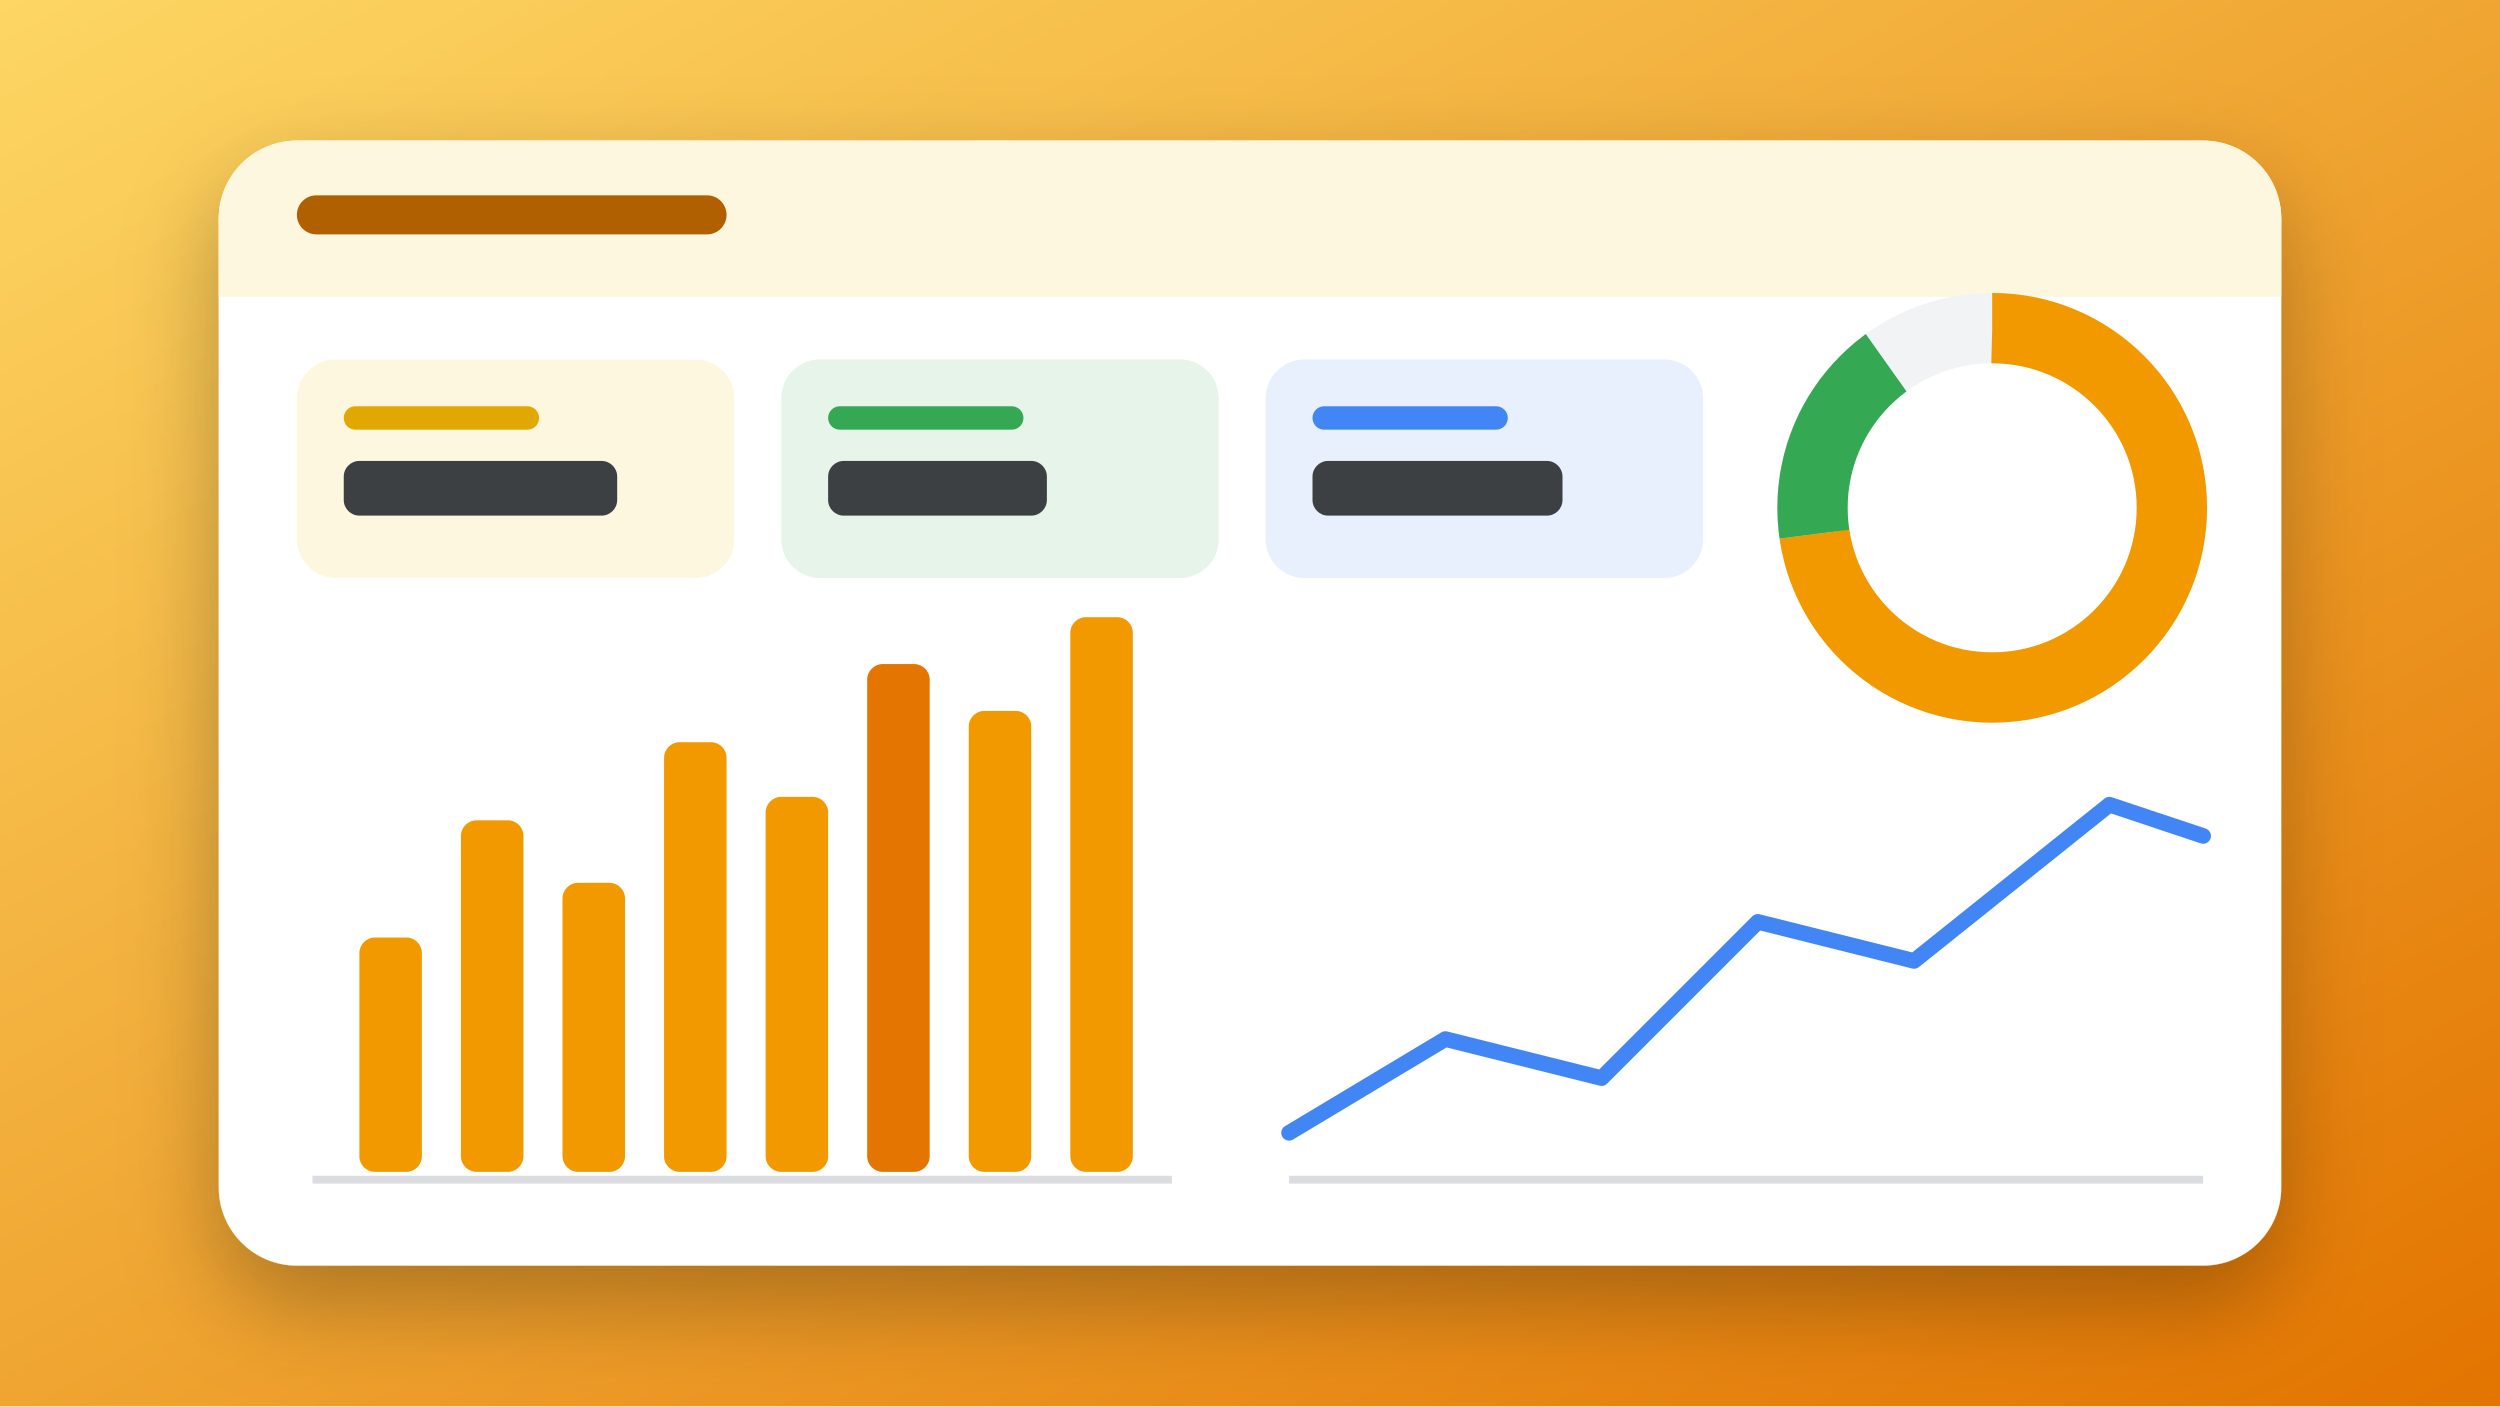
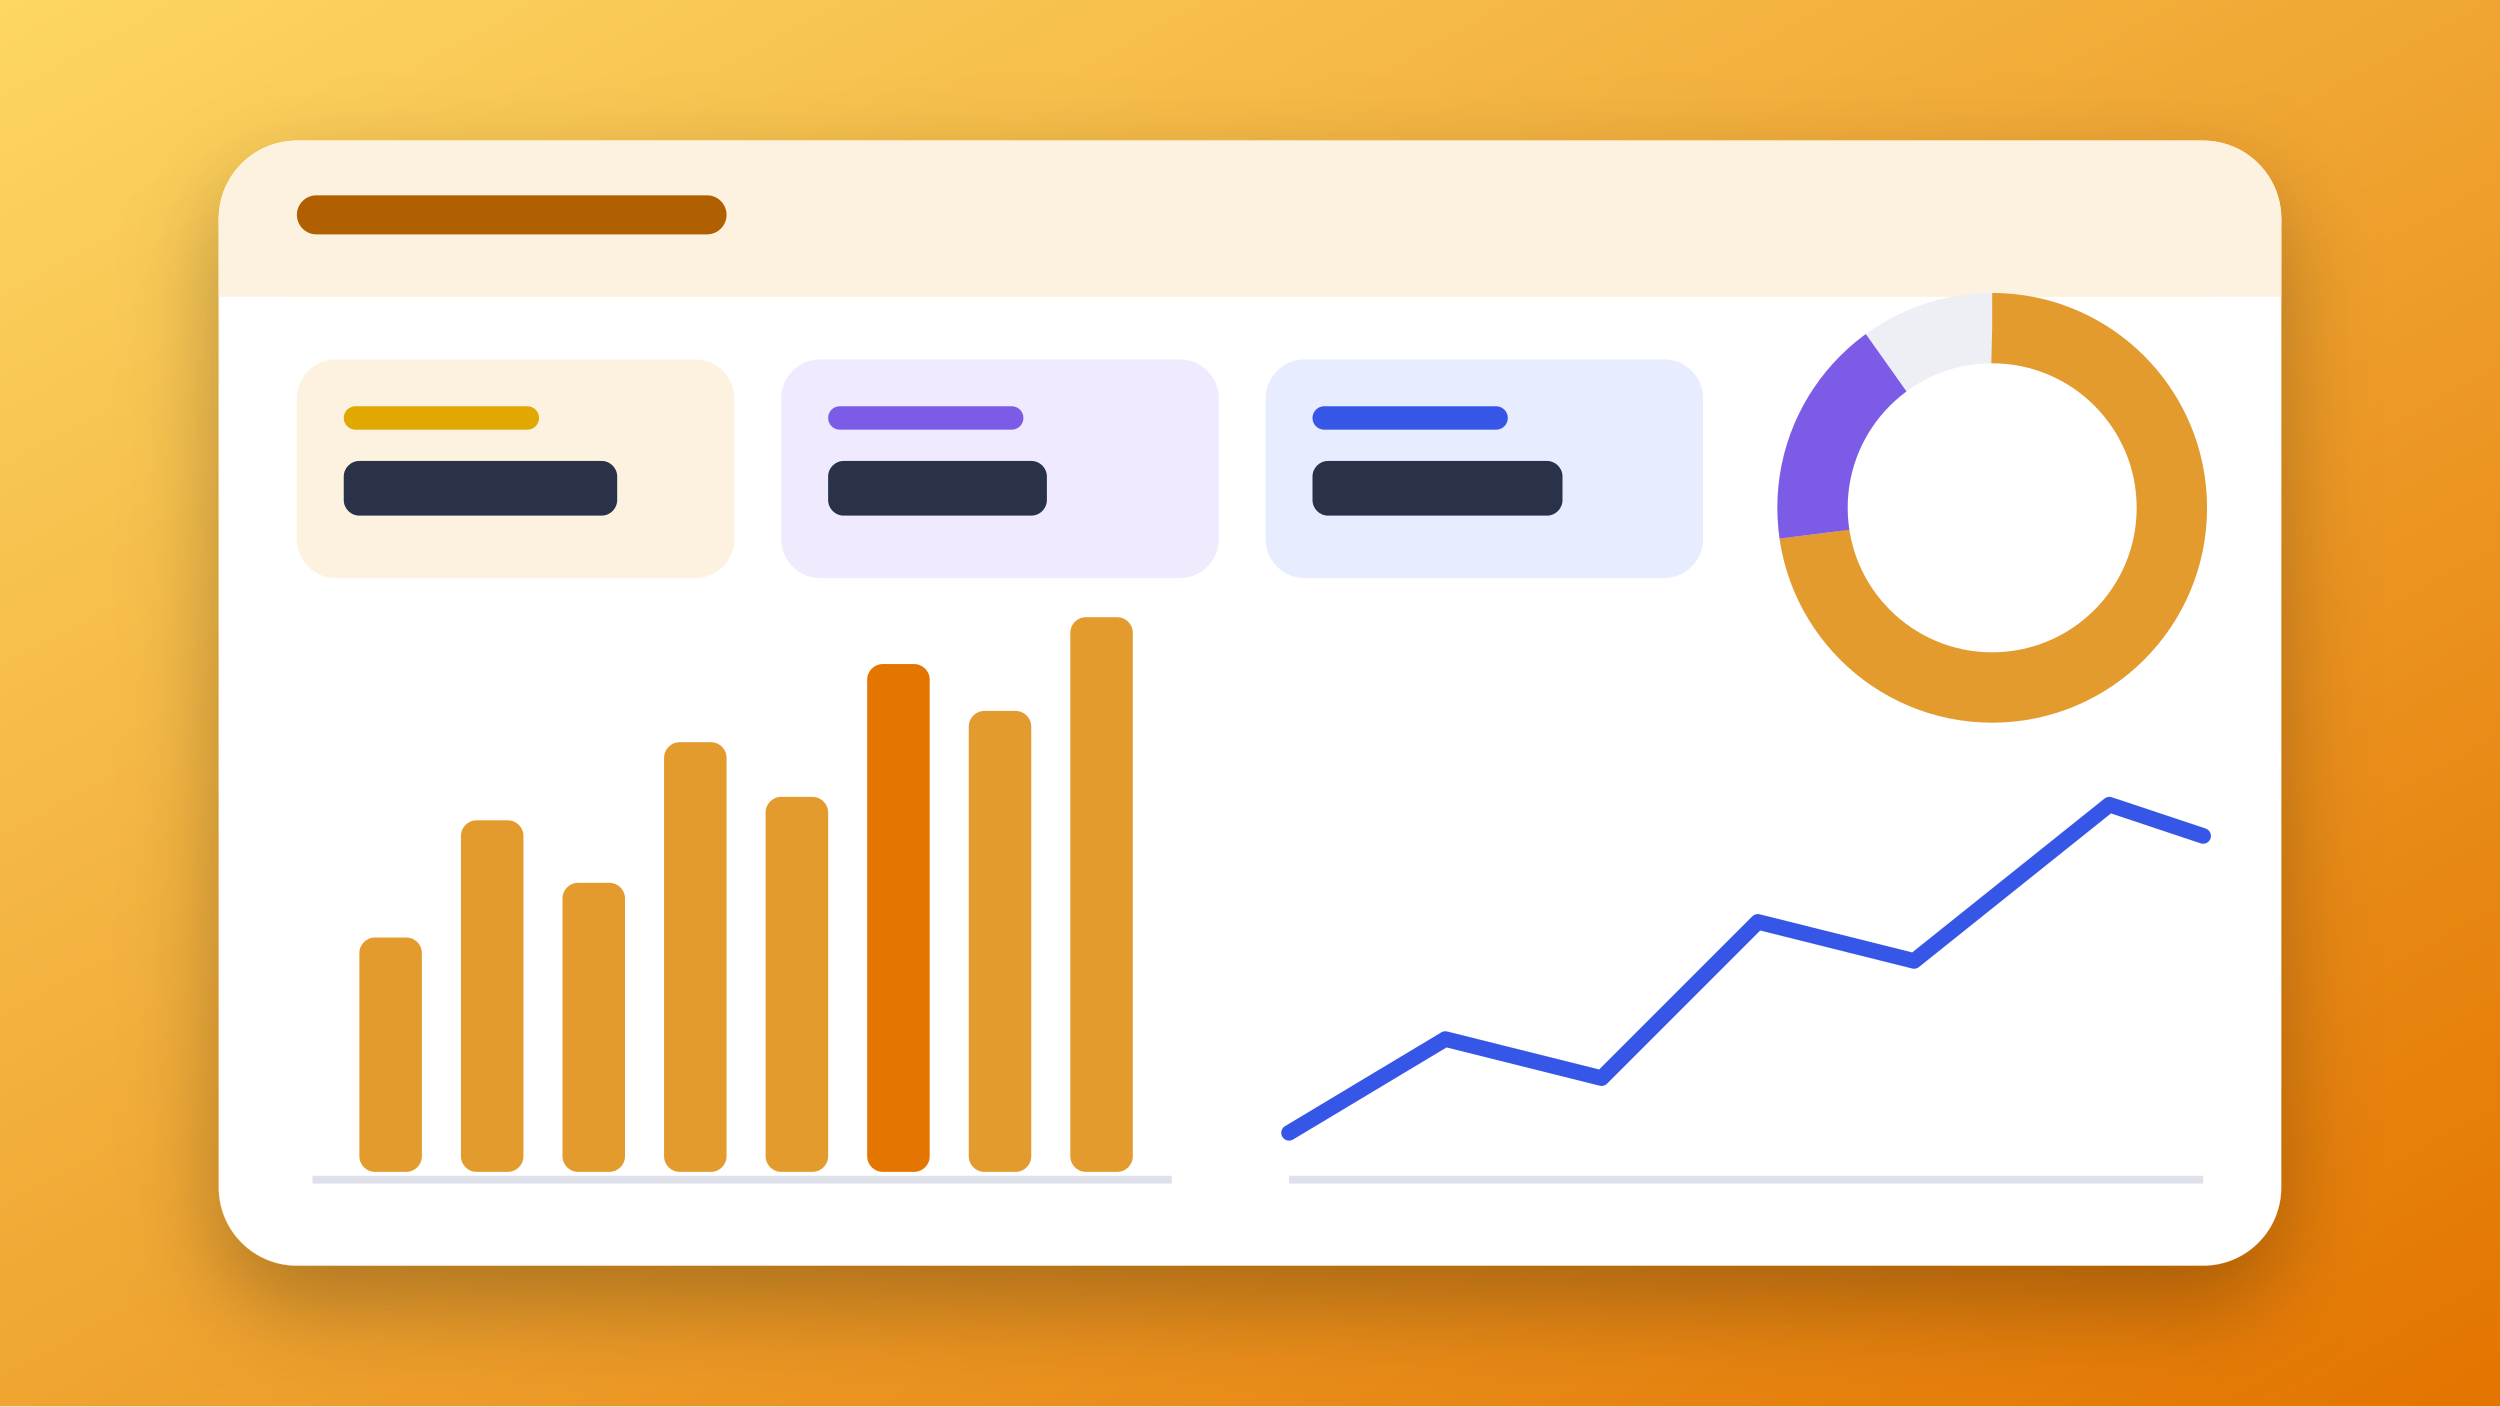
<svg xmlns="http://www.w3.org/2000/svg" viewBox="0 0 640 360" width="640" height="360">
  <defs>
    <linearGradient id="bg" x1="0" y1="0" x2="1" y2="1">
      <stop offset="0" stop-color="#fdd663" />
      <stop offset="1" stop-color="#e37400" />
    </linearGradient>
    <filter id="sh" x="-20%" y="-20%" width="140%" height="160%">
      <feDropShadow dx="0" dy="10" stdDeviation="12" flood-color="#000" flood-opacity=".28" />
    </filter>
  </defs>
  <rect width="640" height="360" fill="url(#bg)" />
  <g filter="url(#sh)">
    <rect x="56" y="36" width="528" height="288" rx="20" fill="#fff" />
-     <rect x="56" y="36" width="528" height="40" rx="20" fill="#fef7e0" />
-     <rect x="56" y="56" width="528" height="20" fill="#fef7e0" />
+     <rect x="56" y="36" width="528" height="40" rx="20" fill="#fdf2df" />
+     <rect x="56" y="56" width="528" height="20" fill="#fdf2df" />
    <rect x="76" y="50" width="110" height="10" rx="5" fill="#b06000" />
    <g>
-       <rect x="76" y="92" width="112" height="56" rx="10" fill="#fef7e0" />
+       <rect x="76" y="92" width="112" height="56" rx="10" fill="#fdf2df" />
      <rect x="88" y="104" width="50" height="6" rx="3" fill="#e0a800" />
-       <rect x="88" y="118" width="70" height="14" rx="4" fill="#3c4043" />
+       <rect x="88" y="118" width="70" height="14" rx="4" fill="#2a3049" />
    </g>
    <g>
-       <rect x="200" y="92" width="112" height="56" rx="10" fill="#e6f4ea" />
-       <rect x="212" y="104" width="50" height="6" rx="3" fill="#34a853" />
-       <rect x="212" y="118" width="56" height="14" rx="4" fill="#3c4043" />
+       <rect x="200" y="92" width="112" height="56" rx="10" fill="#efeafe" />
+       <rect x="212" y="104" width="50" height="6" rx="3" fill="#7b5ce6" />
+       <rect x="212" y="118" width="56" height="14" rx="4" fill="#2a3049" />
    </g>
    <g>
-       <rect x="324" y="92" width="112" height="56" rx="10" fill="#e8f0fe" />
-       <rect x="336" y="104" width="50" height="6" rx="3" fill="#4285f4" />
-       <rect x="336" y="118" width="64" height="14" rx="4" fill="#3c4043" />
+       <rect x="324" y="92" width="112" height="56" rx="10" fill="#e8ecff" />
+       <rect x="336" y="104" width="50" height="6" rx="3" fill="#3557e6" />
+       <rect x="336" y="118" width="64" height="14" rx="4" fill="#2a3049" />
    </g>
-     <line x1="80" y1="302" x2="300" y2="302" stroke="#dadce0" stroke-width="2" />
-     <rect x="92" y="240" width="16" height="60" rx="4" fill="#f29900" />
-     <rect x="118" y="210" width="16" height="90" rx="4" fill="#f29900" />
-     <rect x="144" y="226" width="16" height="74" rx="4" fill="#f29900" />
-     <rect x="170" y="190" width="16" height="110" rx="4" fill="#f29900" />
-     <rect x="196" y="204" width="16" height="96" rx="4" fill="#f29900" />
+     <line x1="80" y1="302" x2="300" y2="302" stroke="#dfe1ea" stroke-width="2" />
+     <rect x="92" y="240" width="16" height="60" rx="4" fill="#e39b2d" />
+     <rect x="118" y="210" width="16" height="90" rx="4" fill="#e39b2d" />
+     <rect x="144" y="226" width="16" height="74" rx="4" fill="#e39b2d" />
+     <rect x="170" y="190" width="16" height="110" rx="4" fill="#e39b2d" />
+     <rect x="196" y="204" width="16" height="96" rx="4" fill="#e39b2d" />
    <rect x="222" y="170" width="16" height="130" rx="4" fill="#e37400" />
-     <rect x="248" y="182" width="16" height="118" rx="4" fill="#f29900" />
-     <rect x="274" y="158" width="16" height="142" rx="4" fill="#f29900" />
-     <circle cx="510" cy="130" r="46" fill="none" stroke="#f1f3f4" stroke-width="18" />
-     <circle cx="510" cy="130" r="46" fill="none" stroke="#f29900" stroke-width="18" stroke-dasharray="210 289" transform="rotate(-90 510 130)" />
-     <circle cx="510" cy="130" r="46" fill="none" stroke="#34a853" stroke-width="18" stroke-dasharray="50 289" stroke-dashoffset="-210" transform="rotate(-90 510 130)" />
-     <polyline points="330,290 370,266 410,276 450,236 490,246 540,206 564,214" fill="none" stroke="#4285f4" stroke-width="4" stroke-linejoin="round" stroke-linecap="round" />
-     <line x1="330" y1="302" x2="564" y2="302" stroke="#dadce0" stroke-width="2" />
+     <rect x="248" y="182" width="16" height="118" rx="4" fill="#e39b2d" />
+     <rect x="274" y="158" width="16" height="142" rx="4" fill="#e39b2d" />
+     <circle cx="510" cy="130" r="46" fill="none" stroke="#eeeff5" stroke-width="18" />
+     <circle cx="510" cy="130" r="46" fill="none" stroke="#e39b2d" stroke-width="18" stroke-dasharray="210 289" transform="rotate(-90 510 130)" />
+     <circle cx="510" cy="130" r="46" fill="none" stroke="#7b5ce6" stroke-width="18" stroke-dasharray="50 289" stroke-dashoffset="-210" transform="rotate(-90 510 130)" />
+     <polyline points="330,290 370,266 410,276 450,236 490,246 540,206 564,214" fill="none" stroke="#3557e6" stroke-width="4" stroke-linejoin="round" stroke-linecap="round" />
+     <line x1="330" y1="302" x2="564" y2="302" stroke="#dfe1ea" stroke-width="2" />
  </g>
</svg>
